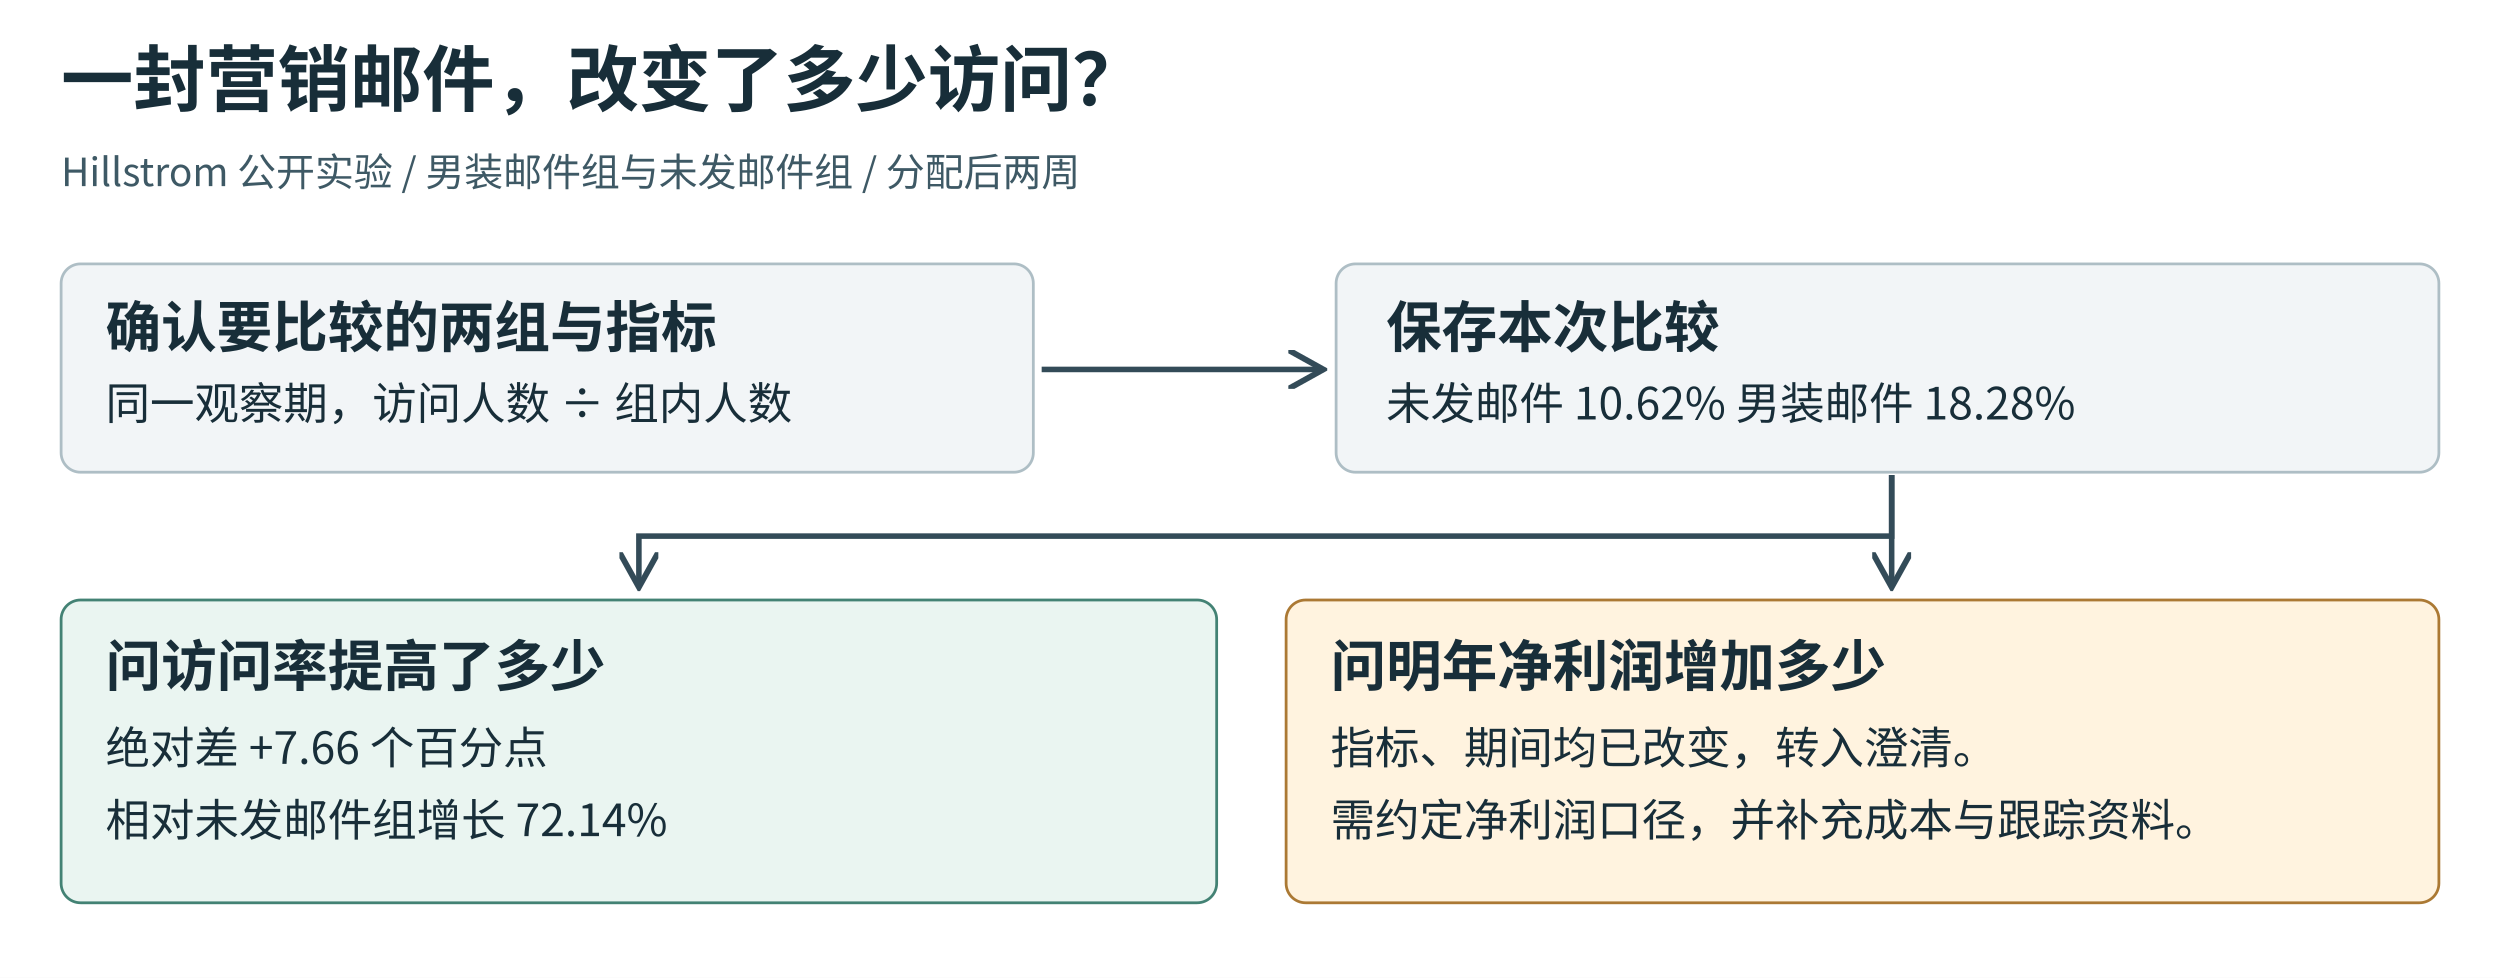
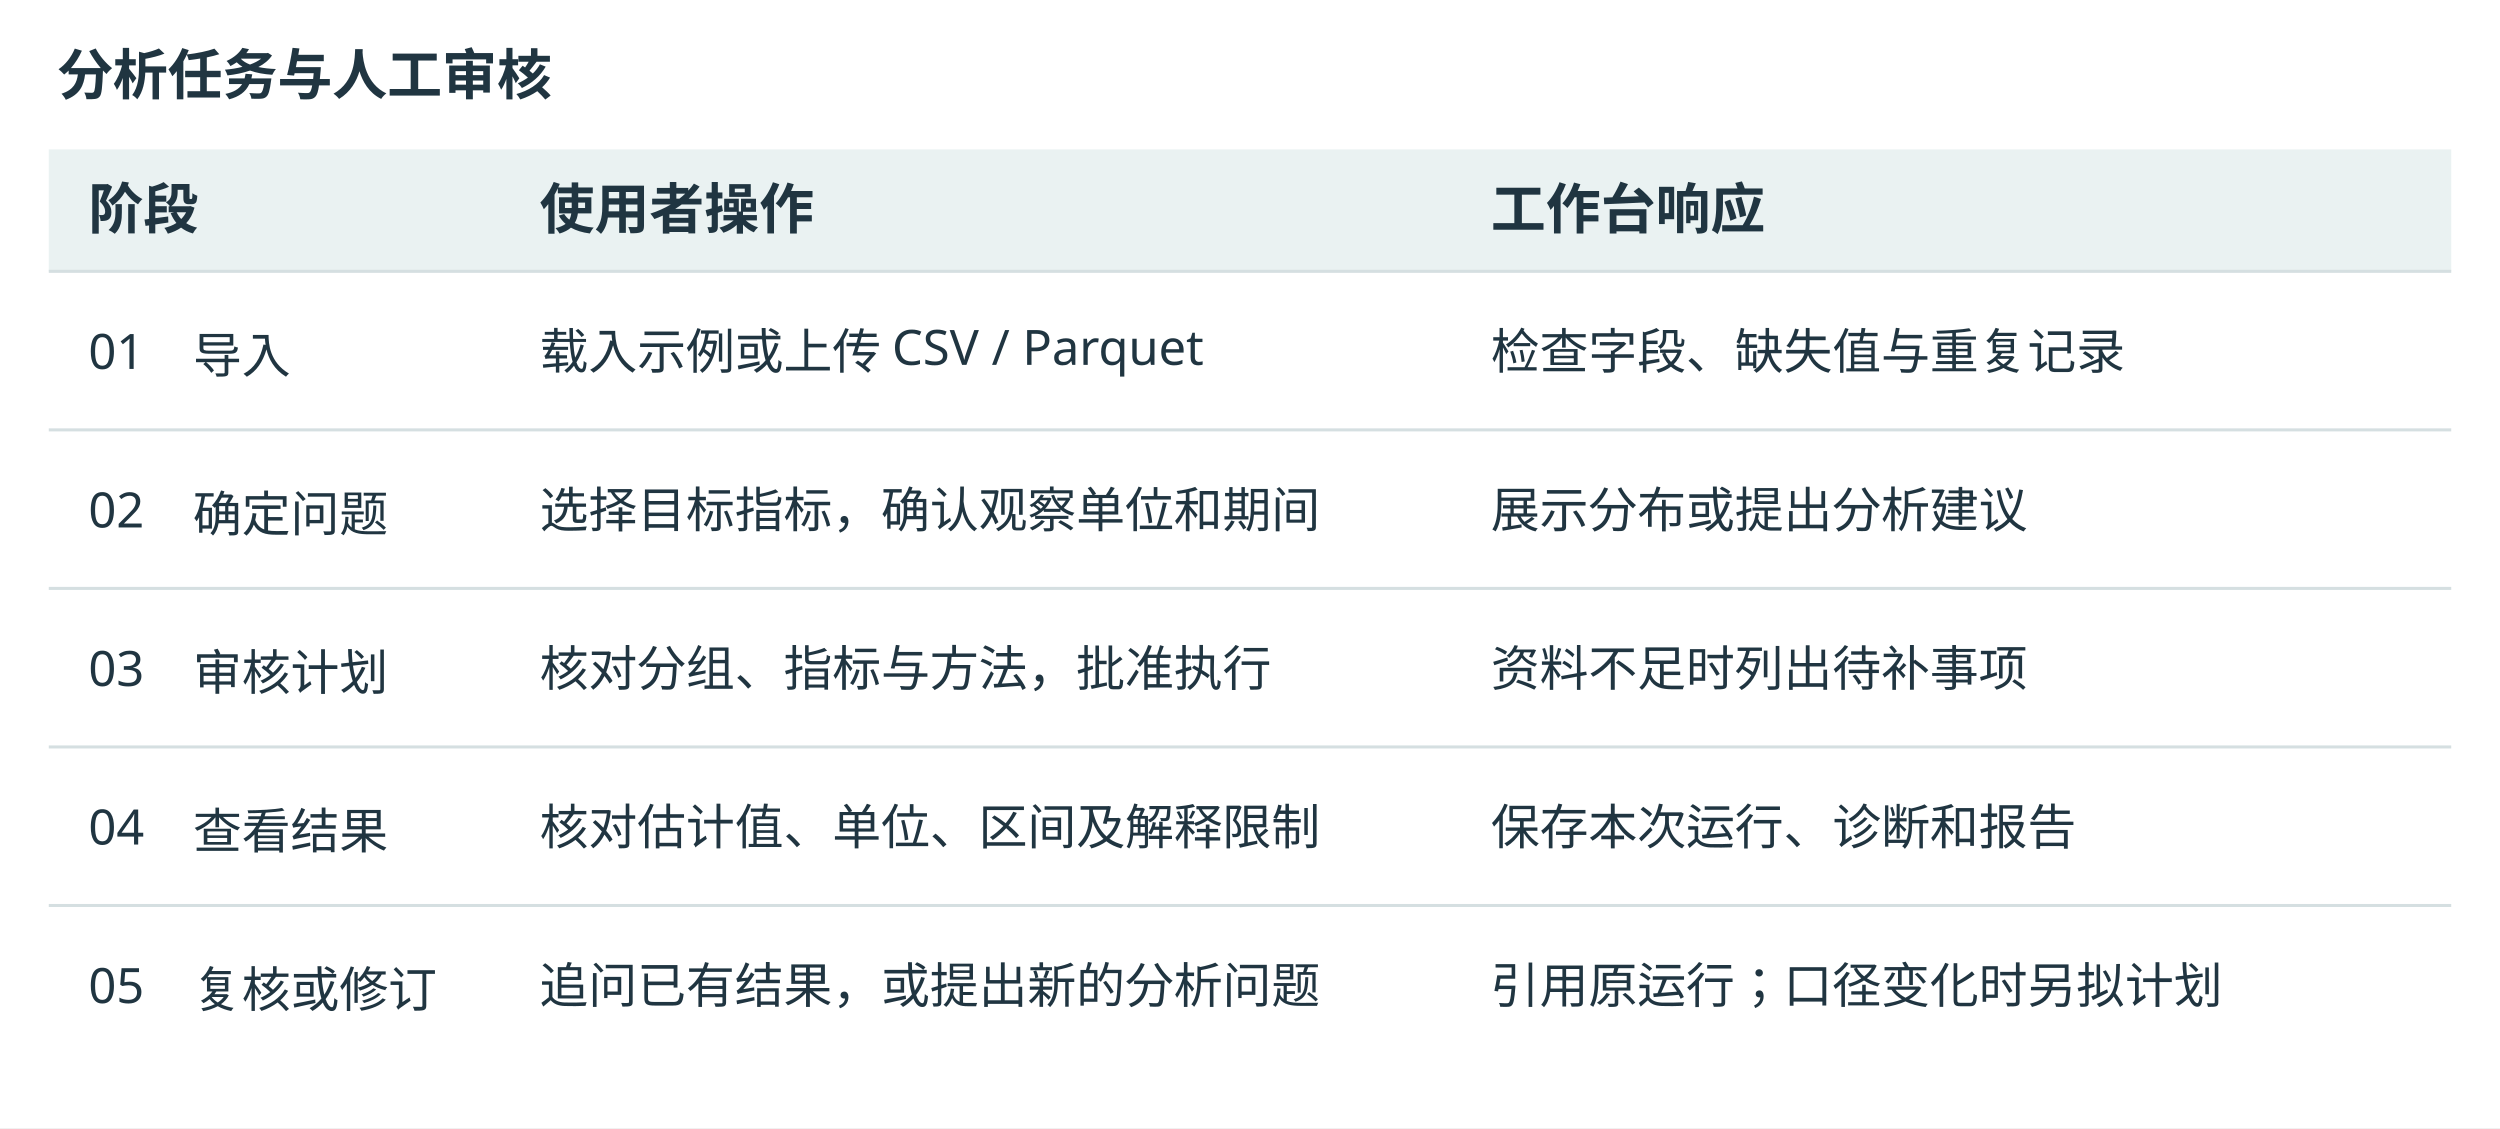
- <svg xmlns="http://www.w3.org/2000/svg" role="img" aria-labelledby="title desc" viewBox="0 0 900 352" width="900">
-   <defs>
-     <marker id="arr" viewBox="0 0 10 10" refX="8" refY="5" markerWidth="7" markerHeight="7" orient="auto-start-reverse">
-       <path d="M0 0 L9 5 L0 10" fill="none" stroke="#334b58" stroke-width="1.5" />
-     </marker>
-   </defs>
-   <style>text{font-family:'Segoe UI','Microsoft YaHei','Noto Sans CJK SC',sans-serif;fill:#182e39}.big{font-size:26px;font-weight:700}.label{font-size:20px;font-weight:650}.note{font-size:16px}.meta{font-size:14px;fill:#3e5965}</style>
-   <rect width="900" height="352" fill="white" />
-   <text x="22" y="38" class="big">一封营销邮件，改变了多少访问？</text>
-   <text x="22" y="67" class="meta">Hillstrom 公开实验   /   男装邮件组与未发邮件组   /   分配后两周</text>
-   <rect x="22" y="95" width="350" height="75" rx="7" fill="#f2f5f7" stroke="#aebec5" />
-   <text x="38" y="125" class="label">确认要比较的两组与指标</text>
-   <text x="38" y="151" class="note">同一观察期，访问人数 ÷ 组内人数</text>
-   <path d="M375 133 H475" stroke="#334b58" stroke-width="2" fill="none" marker-end="url(#arr)" />
-   <rect x="481" y="95" width="397" height="75" rx="7" fill="#f2f5f7" stroke="#aebec5" />
-   <text x="499" y="125" class="label">保存本次比较</text>
-   <text x="499" y="151" class="note">未发邮件 10.62%     男装邮件 18.28%</text>
-   <path d="M681 171 V193 H230 V210" stroke="#334b58" stroke-width="2" fill="none" marker-end="url(#arr)" />
-   <path d="M681 171 V210" stroke="#334b58" stroke-width="2" fill="none" marker-end="url(#arr)" />
-   <rect x="22" y="216" width="416" height="109" rx="7" fill="#eaf5f1" stroke="#438274" />
-   <text x="38" y="247" class="label">问访问率提高了多少</text>
-   <text x="38" y="275" class="note">绝对差 +7.66 个百分点</text>
-   <text x="38" y="301" class="note">相对未发邮件组增长 72.14%</text>
-   <rect x="463" y="216" width="415" height="109" rx="7" fill="#fff3df" stroke="#ab7934" />
-   <text x="479" y="247" class="label">问明年净利润增加多少</text>
-   <text x="479" y="275" class="note">指标、期间均已改变，转入澄清。</text>
-   <text x="479" y="301" class="note">需约定净利润口径，并补充成本与跟踪资料。</text>
+ <svg xmlns="http://www.w3.org/2000/svg" width="820" height="370" viewBox="0 0 820 370" role="img" aria-labelledby="t d">
+   <style>text{font-family:'Microsoft YaHei',sans-serif;fill:#203541}.h{font-size:18px;font-weight:bold}.b{font-size:16px}.s{font-size:14px;fill:#4c606b}</style>
+   <rect width="820" height="370" fill="white" />
+   <text x="19" y="31" class="h">分析任务与人工审核</text>
+   <rect x="16" y="49" width="788" height="40" fill="#eaf2f2" />
+   <text x="29" y="75" class="h">阶段</text>
+   <text x="177" y="75" class="h">使用者操作</text>
+   <text x="489" y="75" class="h">工作台响应</text>
+   <path d="M16 89 H804" stroke="#d5dfe1" />
+   <text x="29" y="121" class="b">01　导入</text>
+   <text x="177" y="121" class="b">载入示例或上传 CSV / Parquet</text>
+   <text x="489" y="121" class="b">检查字段、缺失值与重复记录</text>
+   <path d="M16 141 H804" stroke="#d5dfe1" />
+   <text x="29" y="173" class="b">02　确定问题</text>
+   <text x="177" y="173" class="b">选择目标指标，确认观察单位和期间</text>
+   <text x="489" y="173" class="b">展示分布或提出分析建议</text>
+   <path d="M16 193 H804" stroke="#d5dfe1" />
+   <text x="29" y="225" class="b">03　审核计划</text>
+   <text x="177" y="225" class="b">核对分组、指标与方法，批准执行</text>
+   <text x="489" y="225" class="b">资料不足时列出待补事项</text>
+   <path d="M16 245 H804" stroke="#d5dfe1" />
+   <text x="29" y="277" class="b">04　查看结果</text>
+   <text x="177" y="277" class="b">核对估计值、单位、区间及解释限制</text>
+   <text x="489" y="277" class="b">保存本次运行、诊断和报告</text>
+   <path d="M16 297 H804" stroke="#d5dfe1" />
+   <text x="29" y="329" class="b">05　复核或修订</text>
+   <text x="177" y="329" class="b">追问已有结果，或提出新的分析问题</text>
+   <text x="489" y="329" class="b">引用原运行；口径变化时另拟计划</text>
</svg>
